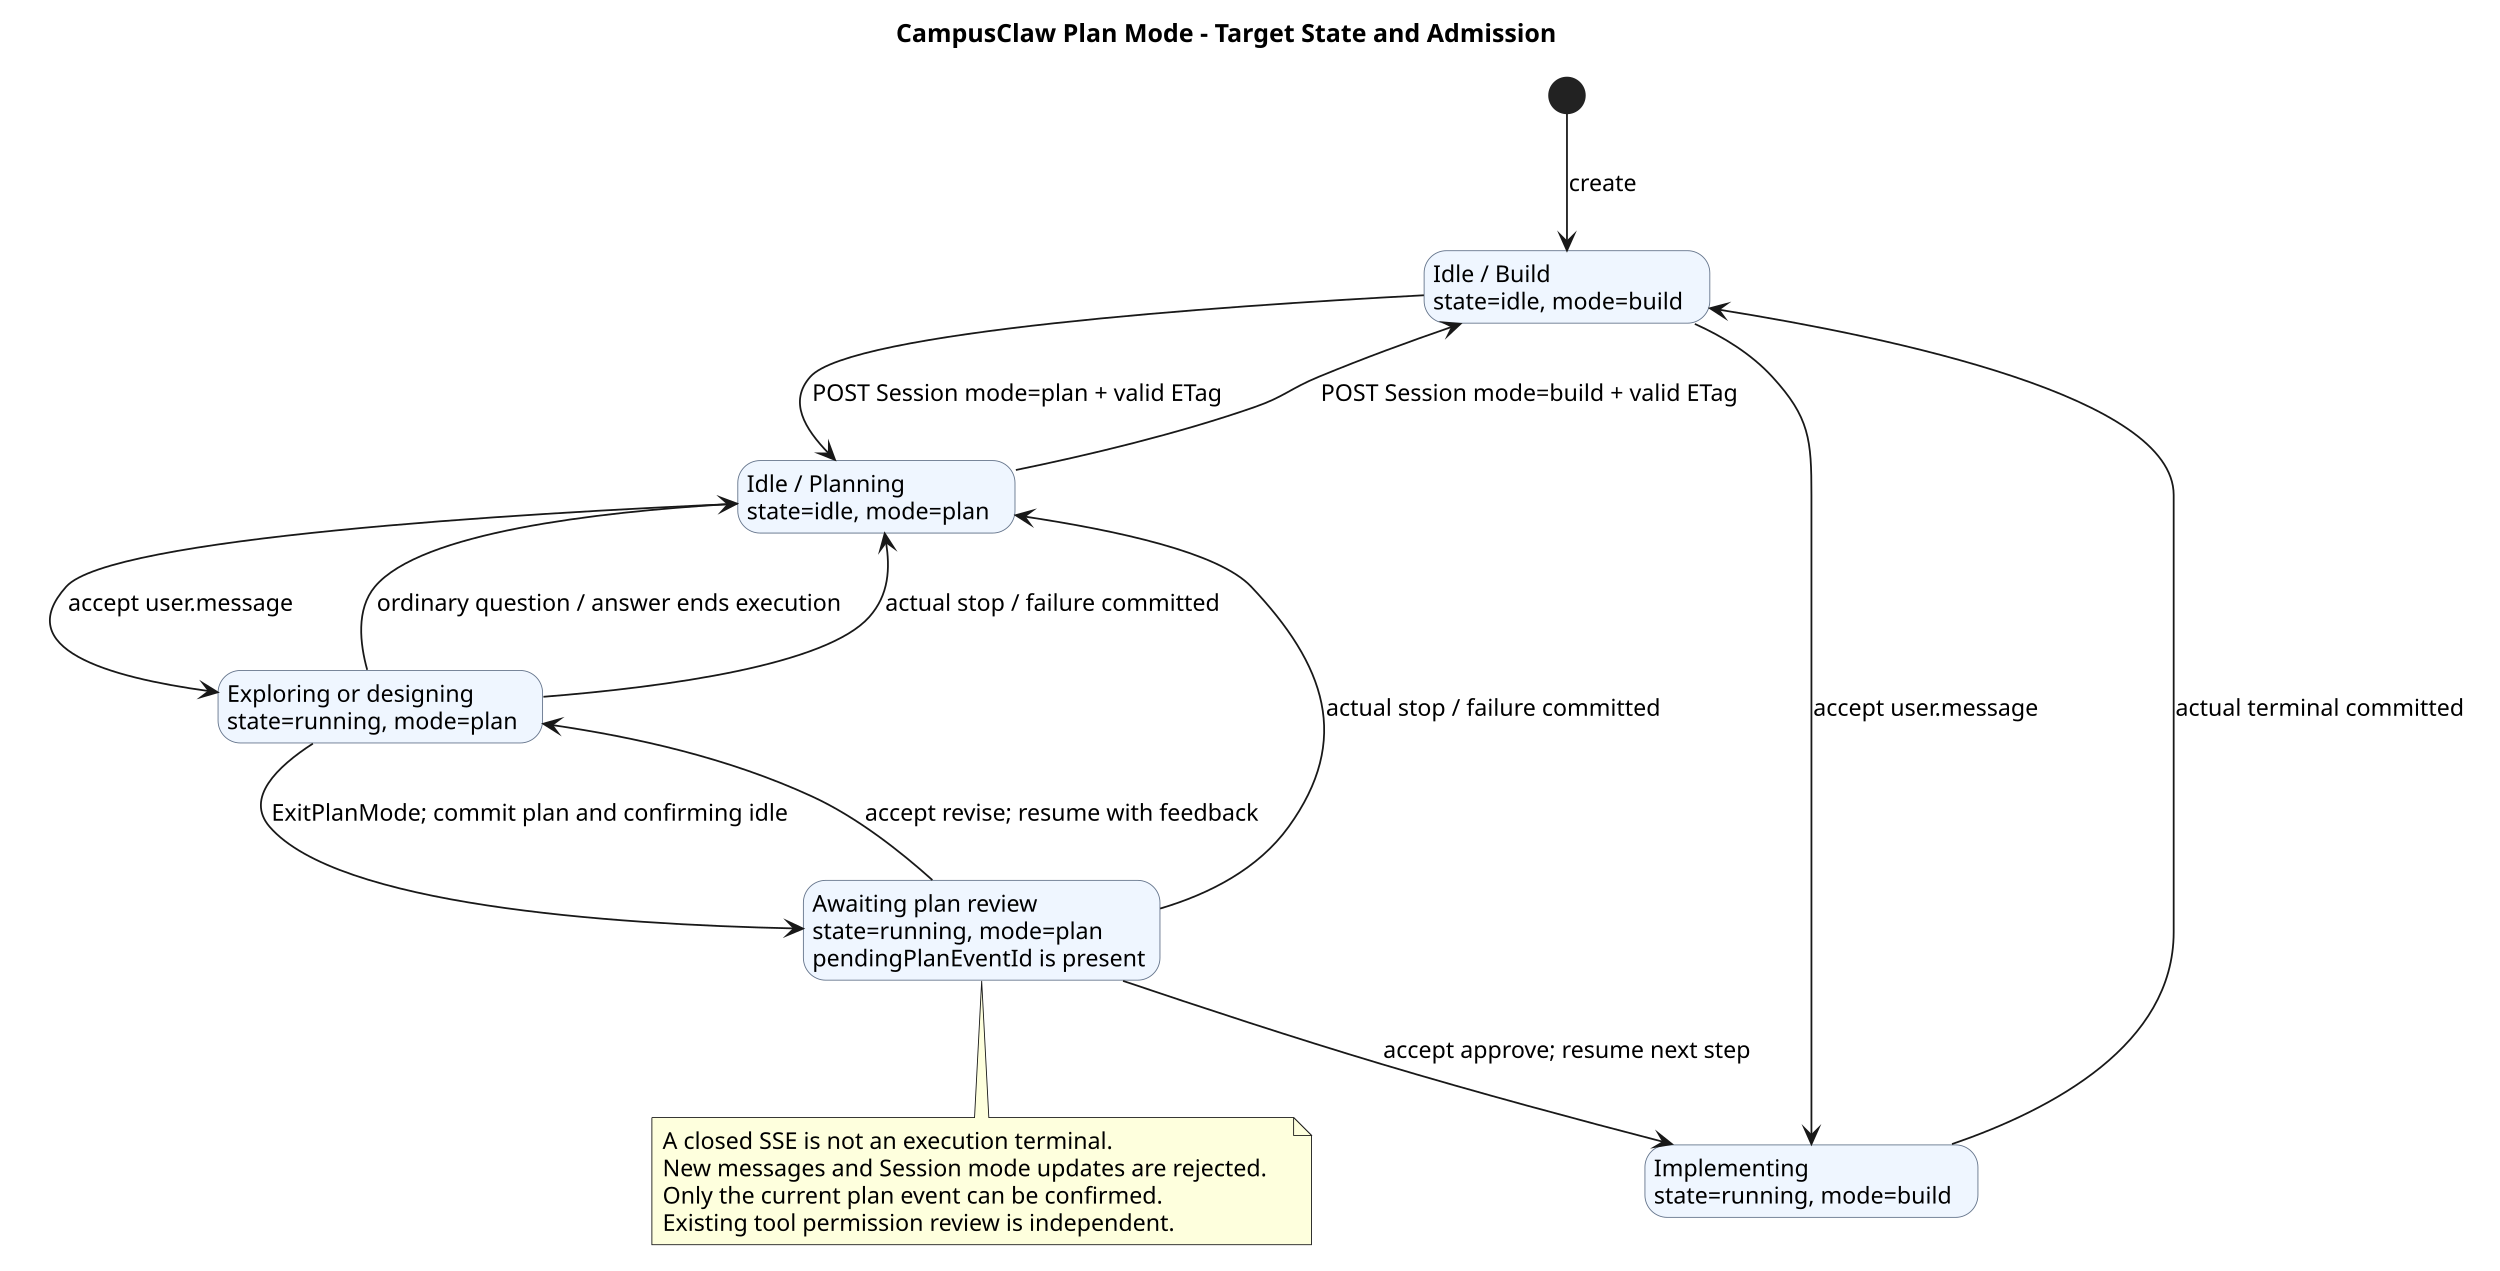
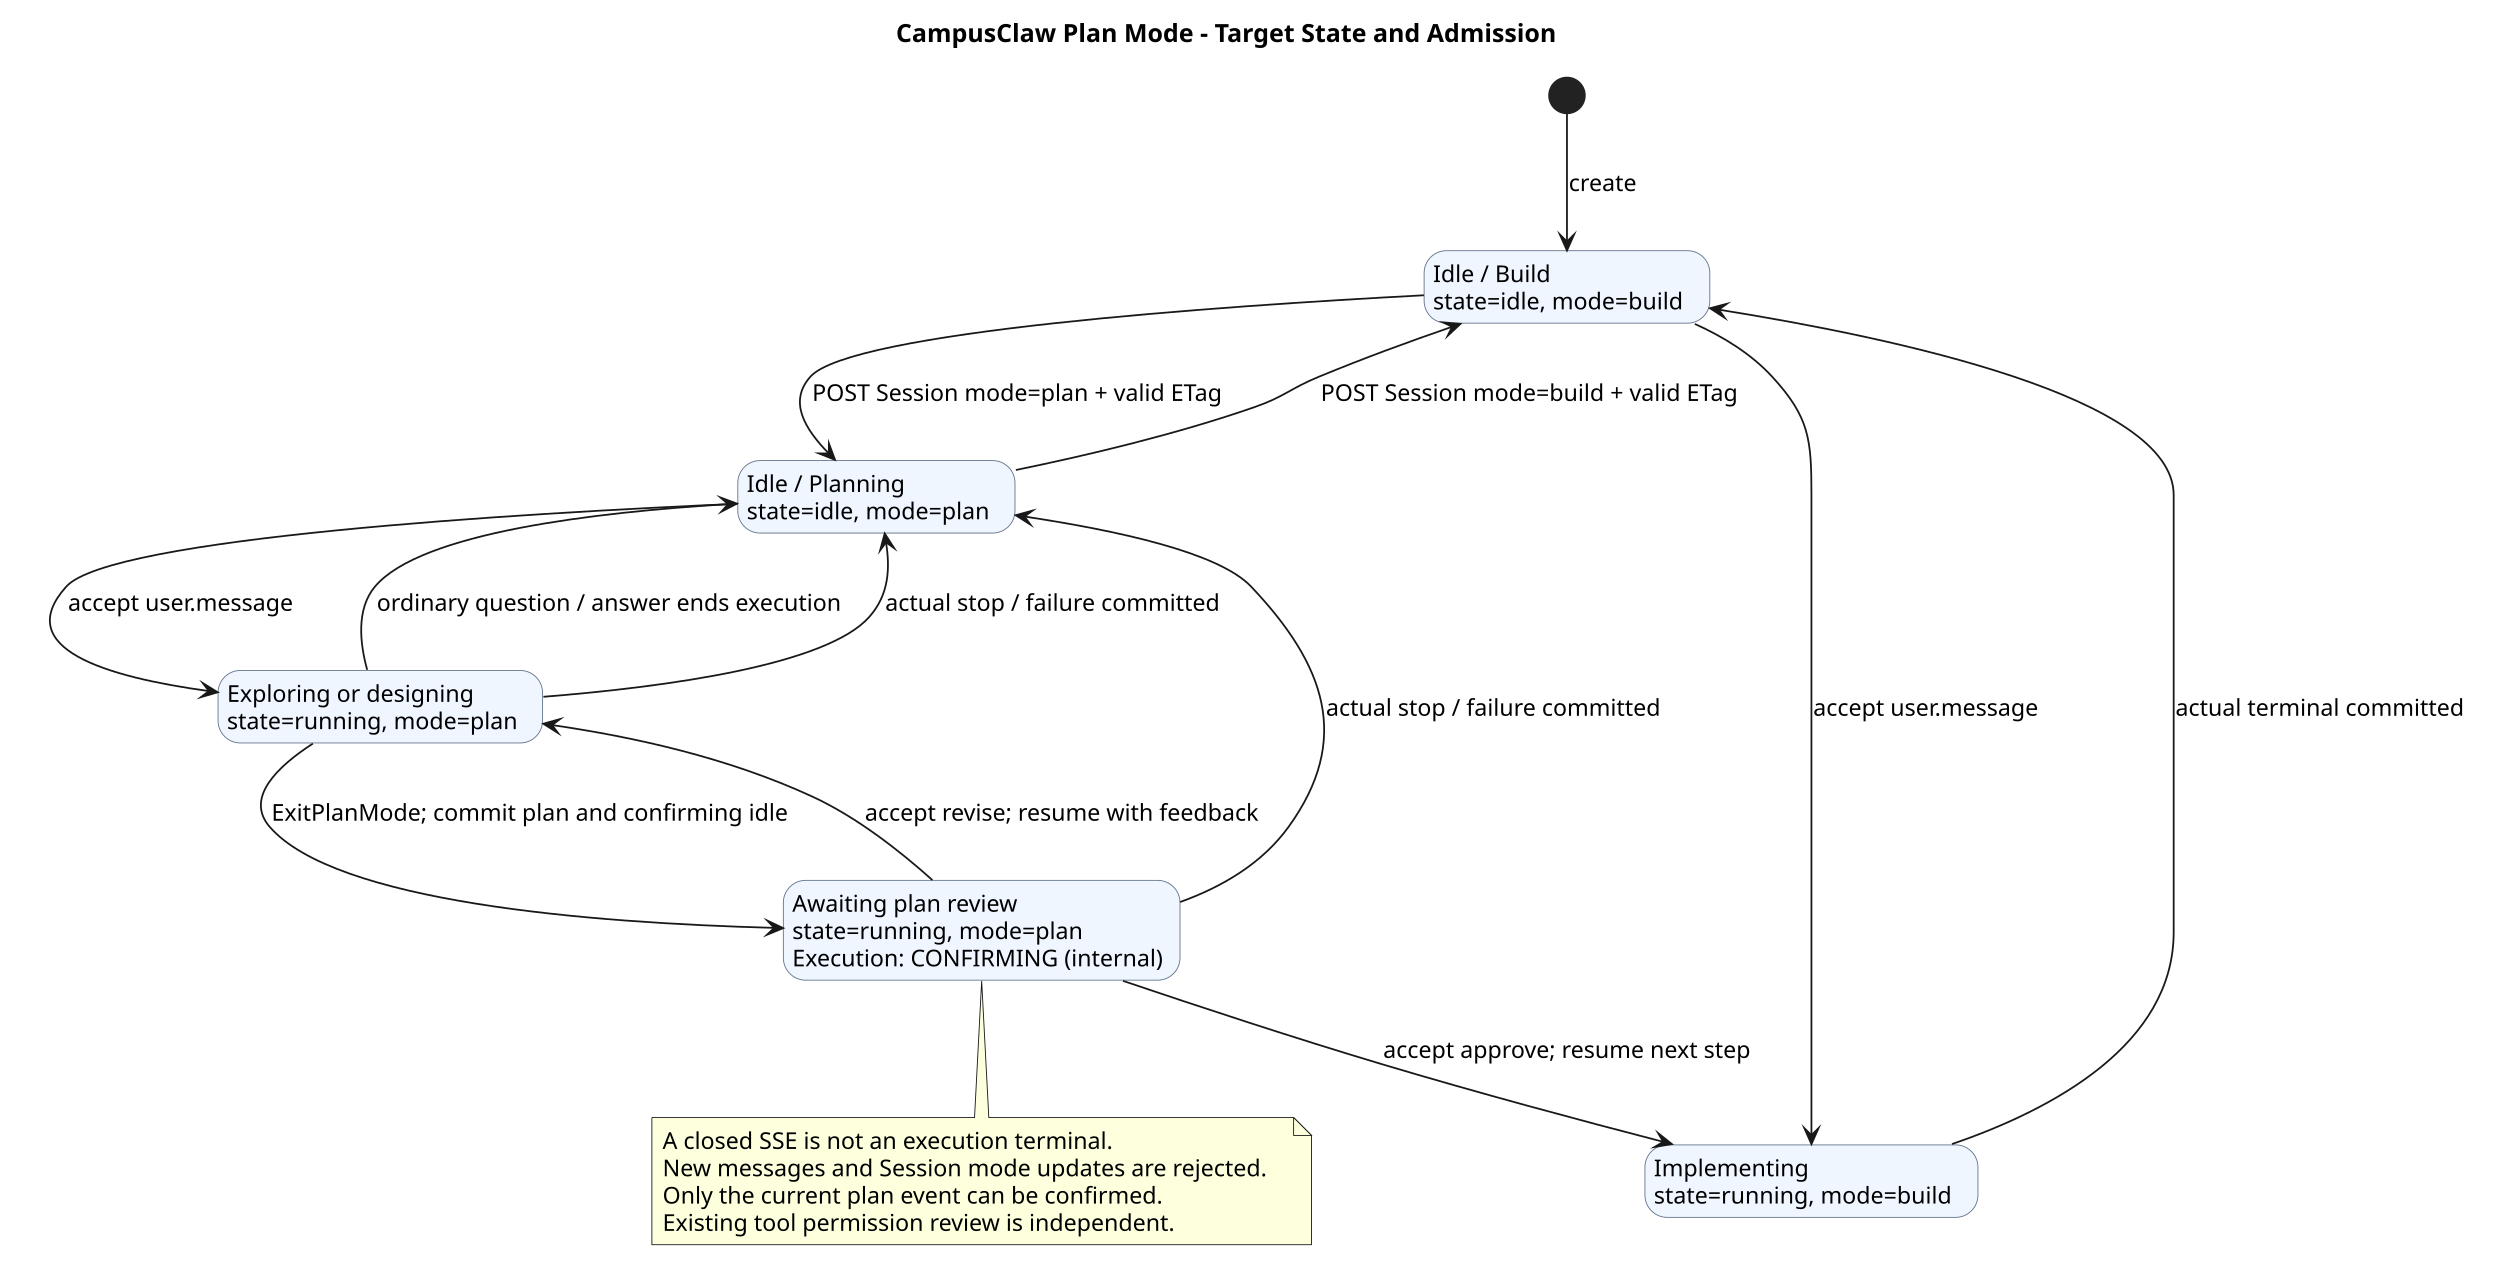
<svg xmlns="http://www.w3.org/2000/svg" contentStyleType="text/css" data-diagram-type="STATE" height="712px" preserveAspectRatio="none" style="width:1401px;height:712px;background:#FFFFFF;" version="1.1" viewBox="0 0 1401 712" width="1401px" zoomAndPan="magnify">
  <defs />
  <g>
-     <g class="title" data-source-line="255">
+     <g class="title" data-source-line="256">
      <text fill="#000000" font-family="sans-serif" font-size="14" font-weight="700" lengthAdjust="spacing" textLength="390.018" x="502.096" y="23.535">CampusClaw Plan Mode - Target State and Admission</text>
    </g>
    <rect fill="#EFF6FF" height="40.621" rx="12.5" ry="12.5" style="stroke:#64748B;stroke-width:0.5;" width="160.103" x="798.08" y="140.488" />
    <text fill="#000000" font-family="sans-serif" font-size="13" lengthAdjust="spacing" textLength="69.215" x="803.08" y="158.057">Idle / Build</text>
    <text fill="#000000" font-family="sans-serif" font-size="13" lengthAdjust="spacing" textLength="150.103" x="803.08" y="173.367">state=idle, mode=build</text>
    <rect fill="#EFF6FF" height="40.621" rx="12.5" ry="12.5" style="stroke:#64748B;stroke-width:0.5;" width="155.342" x="413.46" y="258.108" />
    <text fill="#000000" font-family="sans-serif" font-size="13" lengthAdjust="spacing" textLength="92.162" x="418.46" y="275.677">Idle / Planning</text>
    <text fill="#000000" font-family="sans-serif" font-size="13" lengthAdjust="spacing" textLength="145.342" x="418.46" y="290.987">state=idle, mode=plan</text>
    <rect fill="#EFF6FF" height="40.621" rx="12.5" ry="12.5" style="stroke:#64748B;stroke-width:0.5;" width="181.856" x="122.2" y="375.738" />
    <text fill="#000000" font-family="sans-serif" font-size="13" lengthAdjust="spacing" textLength="143.641" x="127.2" y="393.307">Exploring or designing</text>
    <text fill="#000000" font-family="sans-serif" font-size="13" lengthAdjust="spacing" textLength="171.856" x="127.2" y="408.617">state=running, mode=plan</text>
-     <rect fill="#EFF6FF" height="55.932" rx="12.5" ry="12.5" style="stroke:#64748B;stroke-width:0.5;" width="199.827" x="450.22" y="493.358" />
-     <text fill="#000000" font-family="sans-serif" font-size="13" lengthAdjust="spacing" textLength="130.438" x="455.22" y="510.927">Awaiting plan review</text>
-     <text fill="#000000" font-family="sans-serif" font-size="13" lengthAdjust="spacing" textLength="171.856" x="455.22" y="526.237">state=running, mode=plan</text>
-     <text fill="#000000" font-family="sans-serif" font-size="13" lengthAdjust="spacing" textLength="189.827" x="455.22" y="541.548">pendingPlanEventId is present</text>
+     <rect fill="#EFF6FF" height="55.932" rx="12.5" ry="12.5" style="stroke:#64748B;stroke-width:0.5;" width="222.285" x="438.99" y="493.358" />
+     <text fill="#000000" font-family="sans-serif" font-size="13" lengthAdjust="spacing" textLength="130.438" x="443.99" y="510.927">Awaiting plan review</text>
+     <text fill="#000000" font-family="sans-serif" font-size="13" lengthAdjust="spacing" textLength="171.856" x="443.99" y="526.237">state=running, mode=plan</text>
+     <text fill="#000000" font-family="sans-serif" font-size="13" lengthAdjust="spacing" textLength="212.285" x="443.99" y="541.548">Execution: CONFIRMING (internal)</text>
    <rect fill="#EFF6FF" height="40.621" rx="12.5" ry="12.5" style="stroke:#64748B;stroke-width:0.5;" width="186.617" x="921.82" y="641.598" />
    <text fill="#000000" font-family="sans-serif" font-size="13" lengthAdjust="spacing" textLength="87.306" x="926.82" y="659.167">Implementing</text>
    <text fill="#000000" font-family="sans-serif" font-size="13" lengthAdjust="spacing" textLength="176.617" x="926.82" y="674.477">state=running, mode=build</text>
-     <g class="start_entity" data-qualified-name=".start." data-source-line="270" id="ent0006">
+     <g class="start_entity" data-qualified-name=".start." data-source-line="271" id="ent0006">
      <ellipse cx="878.13" cy="53.488" fill="#222222" rx="10" ry="10" style="stroke:#222222;stroke-width:1;" />
    </g>
-     <g class="entity" data-qualified-name="GMN19" data-source-line="284" id="ent0020">
+     <g class="entity" data-qualified-name="GMN19" data-source-line="285" id="ent0020">
      <path d="M365.31,626.288 L365.31,697.53 A0,0 0 0 0 365.31,697.53 L734.942,697.53 A0,0 0 0 0 734.942,697.53 L734.942,636.288 L724.942,626.288 L554.13,626.288 L550.13,549.698 L546.13,626.288 L365.31,626.288 A0,0 0 0 0 365.31,626.288" fill="#FEFFDD" style="stroke:#181818;stroke-width:0.5;" />
      <path d="M724.942,626.288 L724.942,636.288 L734.942,636.288 L724.942,626.288" fill="#FEFFDD" style="stroke:#181818;stroke-width:0.5;" />
      <text fill="#000000" font-family="sans-serif" font-size="13" lengthAdjust="spacing" textLength="264.107" x="371.31" y="643.857">A closed SSE is not an execution terminal.</text>
      <text fill="#000000" font-family="sans-serif" font-size="13" lengthAdjust="spacing" textLength="348.632" x="371.31" y="659.167">New messages and Session mode updates are rejected.</text>
      <text fill="#000000" font-family="sans-serif" font-size="13" lengthAdjust="spacing" textLength="290.126" x="371.31" y="674.478">Only the current plan event can be confirmed.</text>
      <text fill="#000000" font-family="sans-serif" font-size="13" lengthAdjust="spacing" textLength="298.962" x="371.31" y="689.788">Existing tool permission review is independent.</text>
    </g>
-     <g class="link" data-entity-1="ent0006" data-entity-2="ent0001" data-link-type="dependency" data-source-line="270" id="lnk7">
+     <g class="link" data-entity-1="ent0006" data-entity-2="ent0001" data-link-type="dependency" data-source-line="271" id="lnk7">
      <path d="M878.13,63.838 C878.13,80.948 878.13,112.658 878.13,135.378" fill="none" id="*start*-to-Normal" style="stroke:#181818;stroke-width:1;" />
      <polygon fill="#181818" points="878.13,140.378,882.13,131.378,878.13,135.378,874.13,131.378,878.13,140.378" style="stroke:#181818;stroke-width:1;stroke-linejoin:miter;stroke-miterlimit:10;" />
      <text fill="#000000" font-family="sans-serif" font-size="13" lengthAdjust="spacing" textLength="38.505" x="879.13" y="107.057">create</text>
    </g>
-     <g class="link" data-entity-1="ent0001" data-entity-2="ent0002" data-link-type="dependency" data-source-line="271" id="lnk8">
+     <g class="link" data-entity-1="ent0001" data-entity-2="ent0002" data-link-type="dependency" data-source-line="272" id="lnk8">
      <path d="M797.95,165.468 C681.4,171.628 476.55,185.928 454.13,211.108 C441.77,224.998 450.754,240.123 464.454,254.133" fill="none" id="Normal-to-PlanIdle" style="stroke:#181818;stroke-width:1;" />
      <polygon fill="#181818" points="467.95,257.708,464.517,248.477,464.454,254.133,458.798,254.07,467.95,257.708" style="stroke:#181818;stroke-width:1;stroke-linejoin:miter;stroke-miterlimit:10;" />
      <text fill="#000000" font-family="sans-serif" font-size="13" lengthAdjust="spacing" textLength="243.94" x="455.13" y="224.677">POST Session mode=plan + valid ETag</text>
    </g>
-     <g class="link" data-entity-1="ent0002" data-entity-2="ent0001" data-link-type="dependency" data-source-line="272" id="lnk9">
+     <g class="link" data-entity-1="ent0002" data-entity-2="ent0001" data-link-type="dependency" data-source-line="273" id="lnk9">
      <path d="M569.29,263.388 C609.81,255.078 659.77,243.198 703.13,228.108 C719.84,222.298 722.77,217.858 739.13,211.108 C764.81,200.518 788.974,191.681 813.724,183.131" fill="none" id="PlanIdle-to-Normal" style="stroke:#181818;stroke-width:1;" />
      <polygon fill="#181818" points="818.45,181.498,808.637,180.656,813.724,183.131,811.249,188.218,818.45,181.498" style="stroke:#181818;stroke-width:1;stroke-linejoin:miter;stroke-miterlimit:10;" />
      <text fill="#000000" font-family="sans-serif" font-size="13" lengthAdjust="spacing" textLength="248.701" x="740.13" y="224.677">POST Session mode=build + valid ETag</text>
    </g>
-     <g class="link" data-entity-1="ent0002" data-entity-2="ent0003" data-link-type="dependency" data-source-line="273" id="lnk10">
+     <g class="link" data-entity-1="ent0002" data-entity-2="ent0003" data-link-type="dependency" data-source-line="274" id="lnk10">
      <path d="M413.38,282.308 C290.26,287.698 61.75,301.298 37.13,328.738 C6,363.428 59.356,379.369 117.046,387.279" fill="none" id="PlanIdle-to-Planning" style="stroke:#181818;stroke-width:1;" />
      <polygon fill="#181818" points="122,387.958,113.627,382.773,117.046,387.279,112.54,390.699,122,387.958" style="stroke:#181818;stroke-width:1;stroke-linejoin:miter;stroke-miterlimit:10;" />
      <text fill="#000000" font-family="sans-serif" font-size="13" lengthAdjust="spacing" textLength="131.428" x="38.13" y="342.307">accept user.message</text>
    </g>
-     <g class="link" data-entity-1="ent0003" data-entity-2="ent0002" data-link-type="dependency" data-source-line="274" id="lnk11">
+     <g class="link" data-entity-1="ent0003" data-entity-2="ent0002" data-link-type="dependency" data-source-line="275" id="lnk11">
      <path d="M205.78,375.368 C201.74,360.838 199.46,341.438 210.13,328.738 C235.61,298.388 334.019,287.021 407.979,282.531" fill="none" id="Planning-to-PlanIdle" style="stroke:#181818;stroke-width:1;" />
      <polygon fill="#181818" points="412.97,282.228,403.744,278.781,407.979,282.531,404.229,286.766,412.97,282.228" style="stroke:#181818;stroke-width:1;stroke-linejoin:miter;stroke-miterlimit:10;" />
      <text fill="#000000" font-family="sans-serif" font-size="13" lengthAdjust="spacing" textLength="271.21" x="211.13" y="342.307">ordinary question / answer ends execution</text>
    </g>
-     <g class="link" data-entity-1="ent0003" data-entity-2="ent0002" data-link-type="dependency" data-source-line="280" id="lnk17">
+     <g class="link" data-entity-1="ent0003" data-entity-2="ent0002" data-link-type="dependency" data-source-line="281" id="lnk17">
      <path d="M304.53,390.478 C374.61,384.898 463.25,372.608 487.13,345.738 C498.24,333.228 498.812,318.56 496.552,303.9" fill="none" id="Planning-to-PlanIdle-1" style="stroke:#181818;stroke-width:1;" />
      <polygon fill="#181818" points="495.79,298.958,493.208,308.463,496.552,303.9,501.115,307.244,495.79,298.958" style="stroke:#181818;stroke-width:1;stroke-linejoin:miter;stroke-miterlimit:10;" />
      <text fill="#000000" font-family="sans-serif" font-size="13" lengthAdjust="spacing" textLength="196.561" x="496.08" y="342.307">actual stop / failure committed</text>
    </g>
-     <g class="link" data-entity-1="ent0003" data-entity-2="ent0004" data-link-type="dependency" data-source-line="275" id="lnk12">
-       <path d="M175.33,416.708 C155.19,429.718 137.19,447.278 151.13,463.358 C189.07,507.098 339.711,517.979 445.021,520.289" fill="none" id="Planning-to-Reviewing" style="stroke:#181818;stroke-width:1;" />
-       <polygon fill="#181818" points="450.02,520.398,441.11,516.202,445.021,520.289,440.934,524.2,450.02,520.398" style="stroke:#181818;stroke-width:1;stroke-linejoin:miter;stroke-miterlimit:10;" />
+     <g class="link" data-entity-1="ent0003" data-entity-2="ent0004" data-link-type="dependency" data-source-line="276" id="lnk12">
+       <path d="M175.33,416.708 C155.19,429.718 137.19,447.278 151.13,463.358 C187.75,505.578 329.042,517.153 433.872,519.983" fill="none" id="Planning-to-Reviewing" style="stroke:#181818;stroke-width:1;" />
+       <polygon fill="#181818" points="438.87,520.118,429.981,515.877,433.872,519.983,429.765,523.874,438.87,520.118" style="stroke:#181818;stroke-width:1;stroke-linejoin:miter;stroke-miterlimit:10;" />
      <text fill="#000000" font-family="sans-serif" font-size="13" lengthAdjust="spacing" textLength="298.848" x="152.13" y="459.927">ExitPlanMode; commit plan and confirming idle</text>
    </g>
-     <g class="link" data-entity-1="ent0004" data-entity-2="ent0003" data-link-type="dependency" data-source-line="276" id="lnk13">
+     <g class="link" data-entity-1="ent0004" data-entity-2="ent0003" data-link-type="dependency" data-source-line="277" id="lnk13">
      <path d="M522.5,493.188 C504.67,477.198 480.19,457.888 455.13,446.358 C407.9,424.618 356.067,413.142 309.387,406.312" fill="none" id="Reviewing-to-Planning" style="stroke:#181818;stroke-width:1;" />
      <polygon fill="#181818" points="304.44,405.588,312.766,410.849,309.387,406.312,313.924,402.933,304.44,405.588" style="stroke:#181818;stroke-width:1;stroke-linejoin:miter;stroke-miterlimit:10;" />
      <text fill="#000000" font-family="sans-serif" font-size="13" lengthAdjust="spacing" textLength="228.674" x="484.68" y="459.927">accept revise; resume with feedback</text>
    </g>
-     <g class="link" data-entity-1="ent0004" data-entity-2="ent0005" data-link-type="dependency" data-source-line="277" id="lnk14">
+     <g class="link" data-entity-1="ent0004" data-entity-2="ent0005" data-link-type="dependency" data-source-line="278" id="lnk14">
      <path d="M629.35,549.698 C672.05,564.148 725.77,581.828 774.13,596.288 C828.19,612.448 884.78,627.634 932.1,639.894" fill="none" id="Reviewing-to-Implementing" style="stroke:#181818;stroke-width:1;" />
      <polygon fill="#181818" points="936.94,641.148,929.231,635.019,932.1,639.894,927.224,642.763,936.94,641.148" style="stroke:#181818;stroke-width:1;stroke-linejoin:miter;stroke-miterlimit:10;" />
      <text fill="#000000" font-family="sans-serif" font-size="13" lengthAdjust="spacing" textLength="213.865" x="775.13" y="592.857">accept approve; resume next step</text>
    </g>
-     <g class="link" data-entity-1="ent0001" data-entity-2="ent0005" data-link-type="dependency" data-source-line="278" id="lnk15">
+     <g class="link" data-entity-1="ent0001" data-entity-2="ent0005" data-link-type="dependency" data-source-line="279" id="lnk15">
      <path d="M949.79,181.528 C965.73,188.698 981.37,198.318 993.13,211.108 C1014.14,233.978 1015.13,246.368 1015.13,277.418 C1015.13,277.418 1015.13,277.418 1015.13,522.318 C1015.13,564.668 1015.13,609.288 1015.13,636.168" fill="none" id="Normal-to-Implementing" style="stroke:#181818;stroke-width:1;" />
      <polygon fill="#181818" points="1015.13,641.168,1019.13,632.168,1015.13,636.168,1011.13,632.168,1015.13,641.168" style="stroke:#181818;stroke-width:1;stroke-linejoin:miter;stroke-miterlimit:10;" />
      <text fill="#000000" font-family="sans-serif" font-size="13" lengthAdjust="spacing" textLength="131.428" x="1016.13" y="401.117">accept user.message</text>
    </g>
-     <g class="link" data-entity-1="ent0005" data-entity-2="ent0001" data-link-type="dependency" data-source-line="279" id="lnk16">
+     <g class="link" data-entity-1="ent0005" data-entity-2="ent0001" data-link-type="dependency" data-source-line="280" id="lnk16">
      <path d="M1093.9,641.148 C1150.97,621.558 1218.13,585.158 1218.13,522.318 C1218.13,277.418 1218.13,277.418 1218.13,277.418 C1218.13,222.788 1063.728,189.566 963.208,173.536" fill="none" id="Implementing-to-Normal" style="stroke:#181818;stroke-width:1;" />
      <polygon fill="#181818" points="958.27,172.748,966.528,178.116,963.208,173.536,967.788,170.215,958.27,172.748" style="stroke:#181818;stroke-width:1;stroke-linejoin:miter;stroke-miterlimit:10;" />
      <text fill="#000000" font-family="sans-serif" font-size="13" lengthAdjust="spacing" textLength="166.08" x="1219.13" y="401.117">actual terminal committed</text>
    </g>
-     <g class="link" data-entity-1="ent0004" data-entity-2="ent0002" data-link-type="dependency" data-source-line="281" id="lnk18">
-       <path d="M650.14,509.158 C677.91,500.918 705.09,486.938 722.13,463.358 C757.58,414.268 742.78,372.688 701.13,328.738 C682.97,309.568 626.054,297.304 574.134,289.474" fill="none" id="Reviewing-to-PlanIdle" style="stroke:#181818;stroke-width:1;" />
+     <g class="link" data-entity-1="ent0004" data-entity-2="ent0002" data-link-type="dependency" data-source-line="282" id="lnk18">
+       <path d="M661.34,505.498 C685.07,496.968 707.4,483.758 722.13,463.358 C757.58,414.268 742.78,372.688 701.13,328.738 C682.97,309.568 626.054,297.304 574.134,289.474" fill="none" id="Reviewing-to-PlanIdle" style="stroke:#181818;stroke-width:1;" />
      <polygon fill="#181818" points="569.19,288.728,577.493,294.026,574.134,289.474,578.686,286.115,569.19,288.728" style="stroke:#181818;stroke-width:1;stroke-linejoin:miter;stroke-miterlimit:10;" />
      <text fill="#000000" font-family="sans-serif" font-size="13" lengthAdjust="spacing" textLength="196.561" x="743.07" y="401.117">actual stop / failure committed</text>
    </g>
  </g>
</svg>
